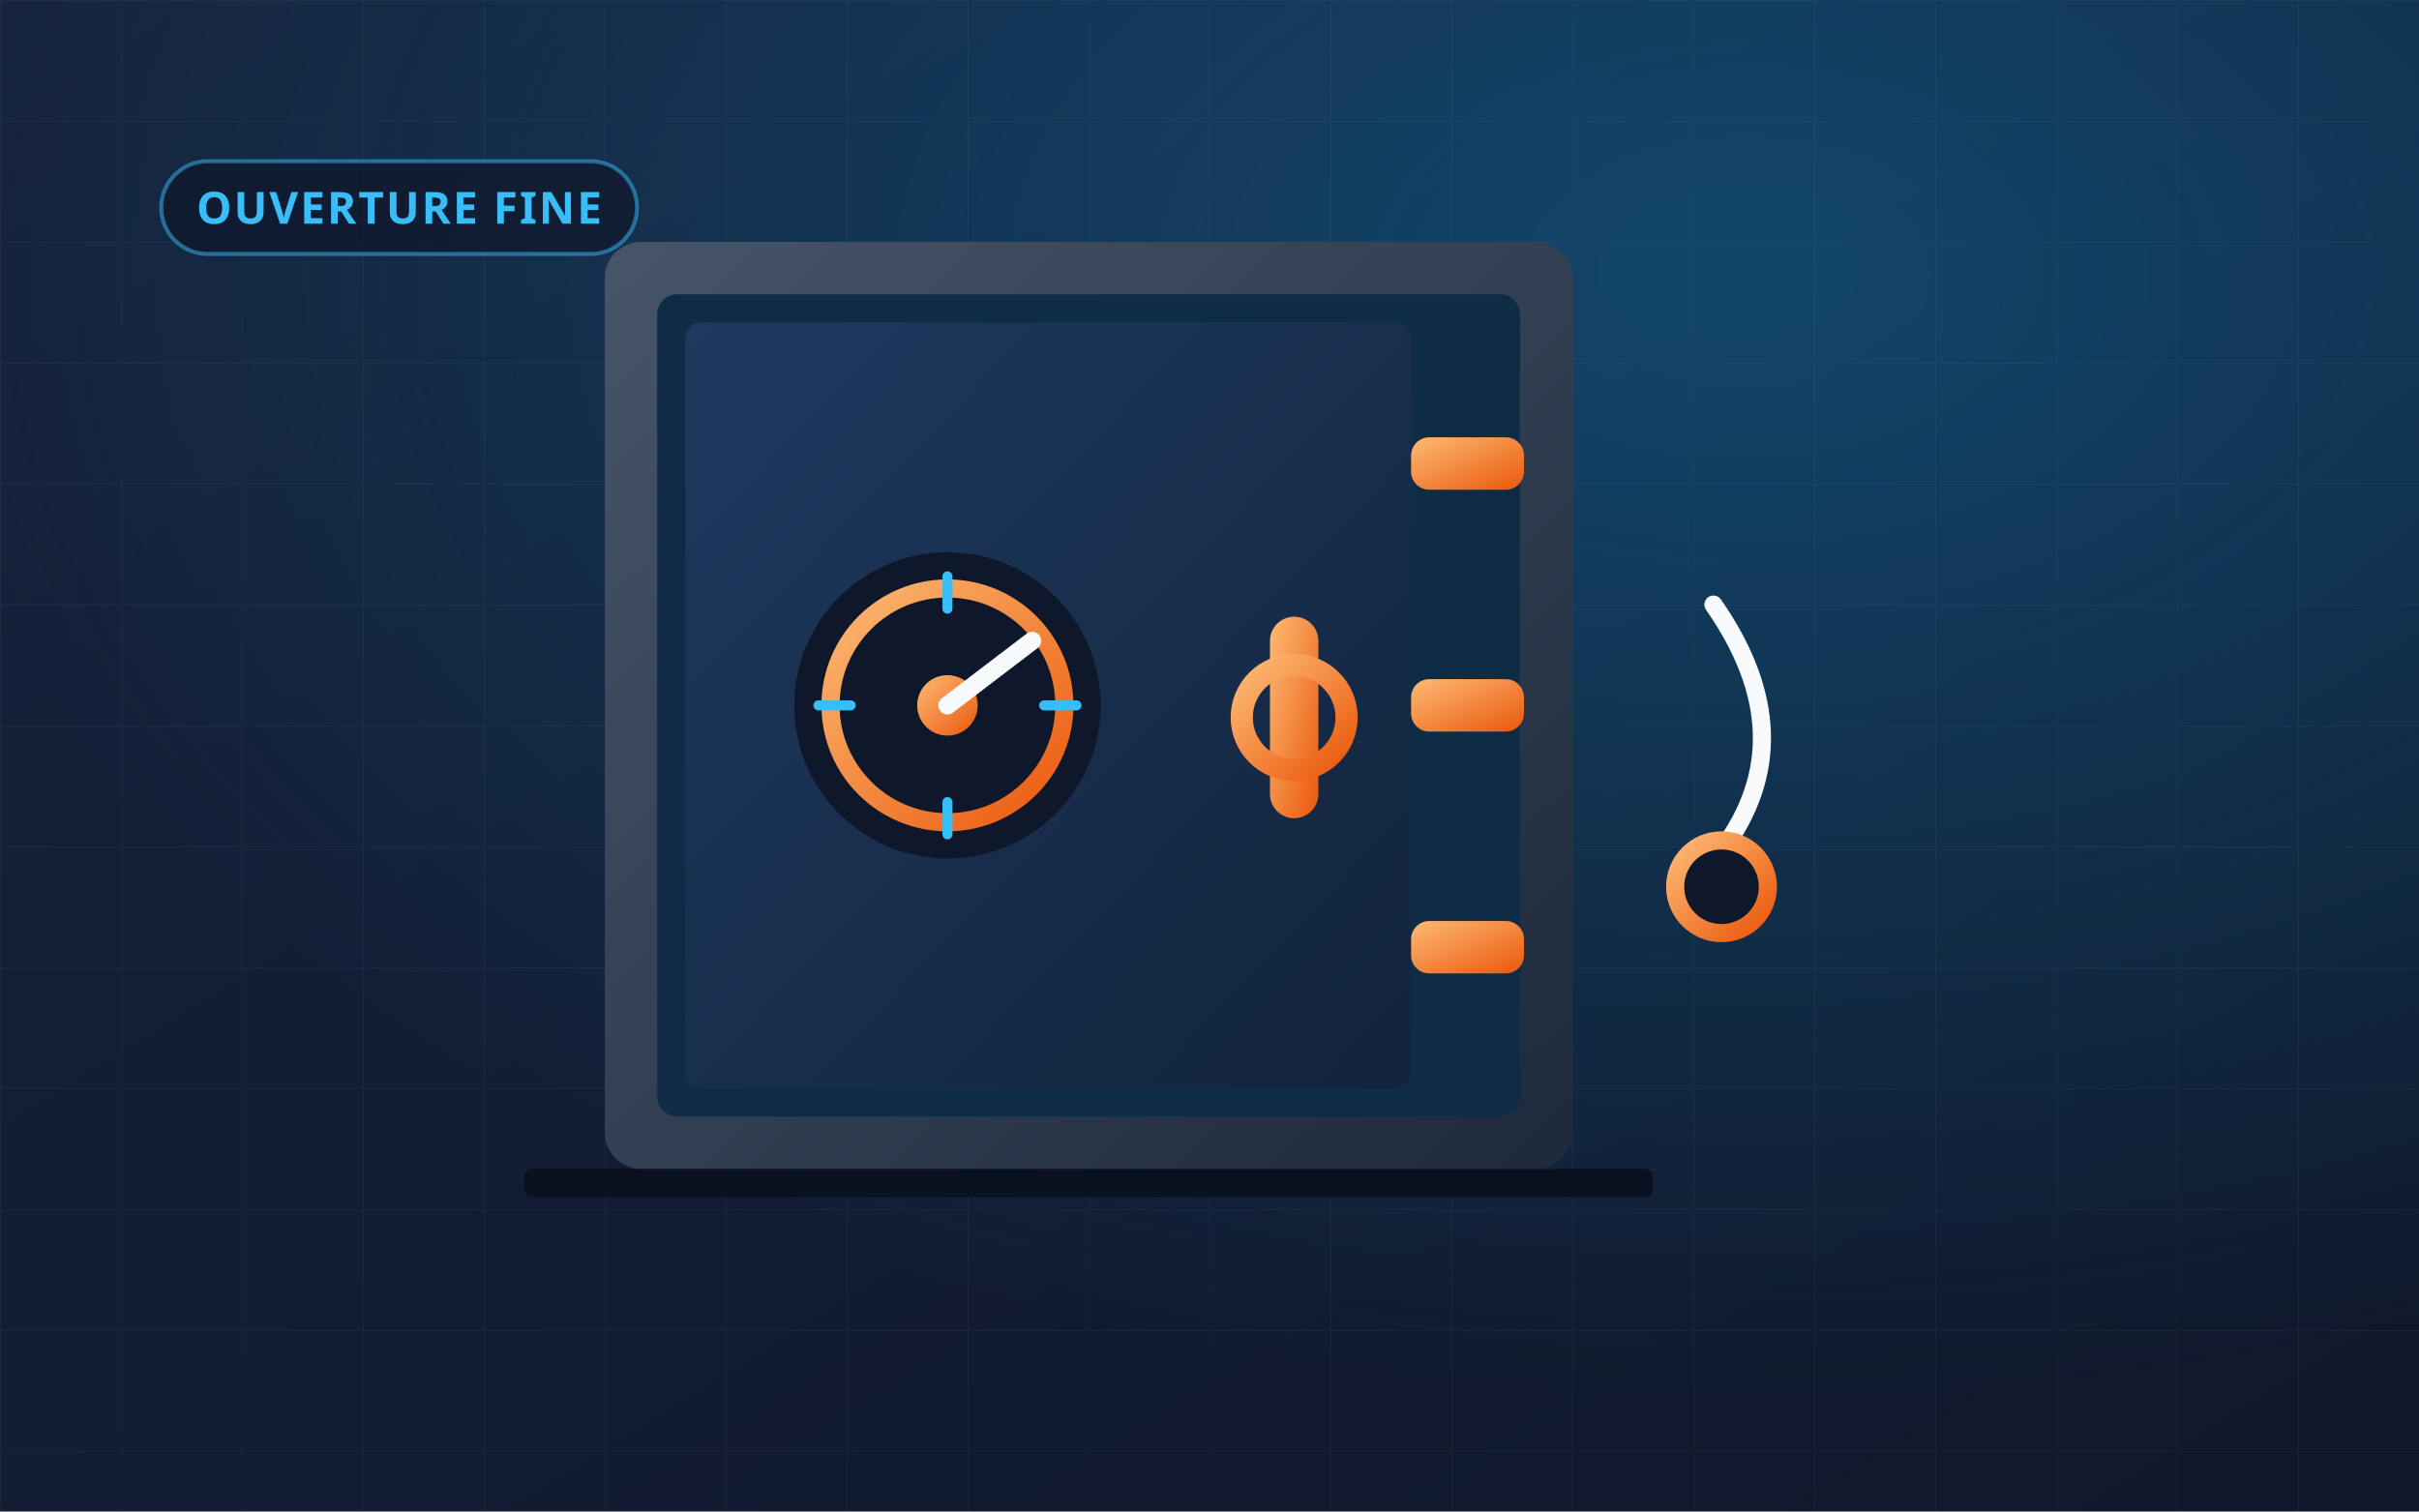
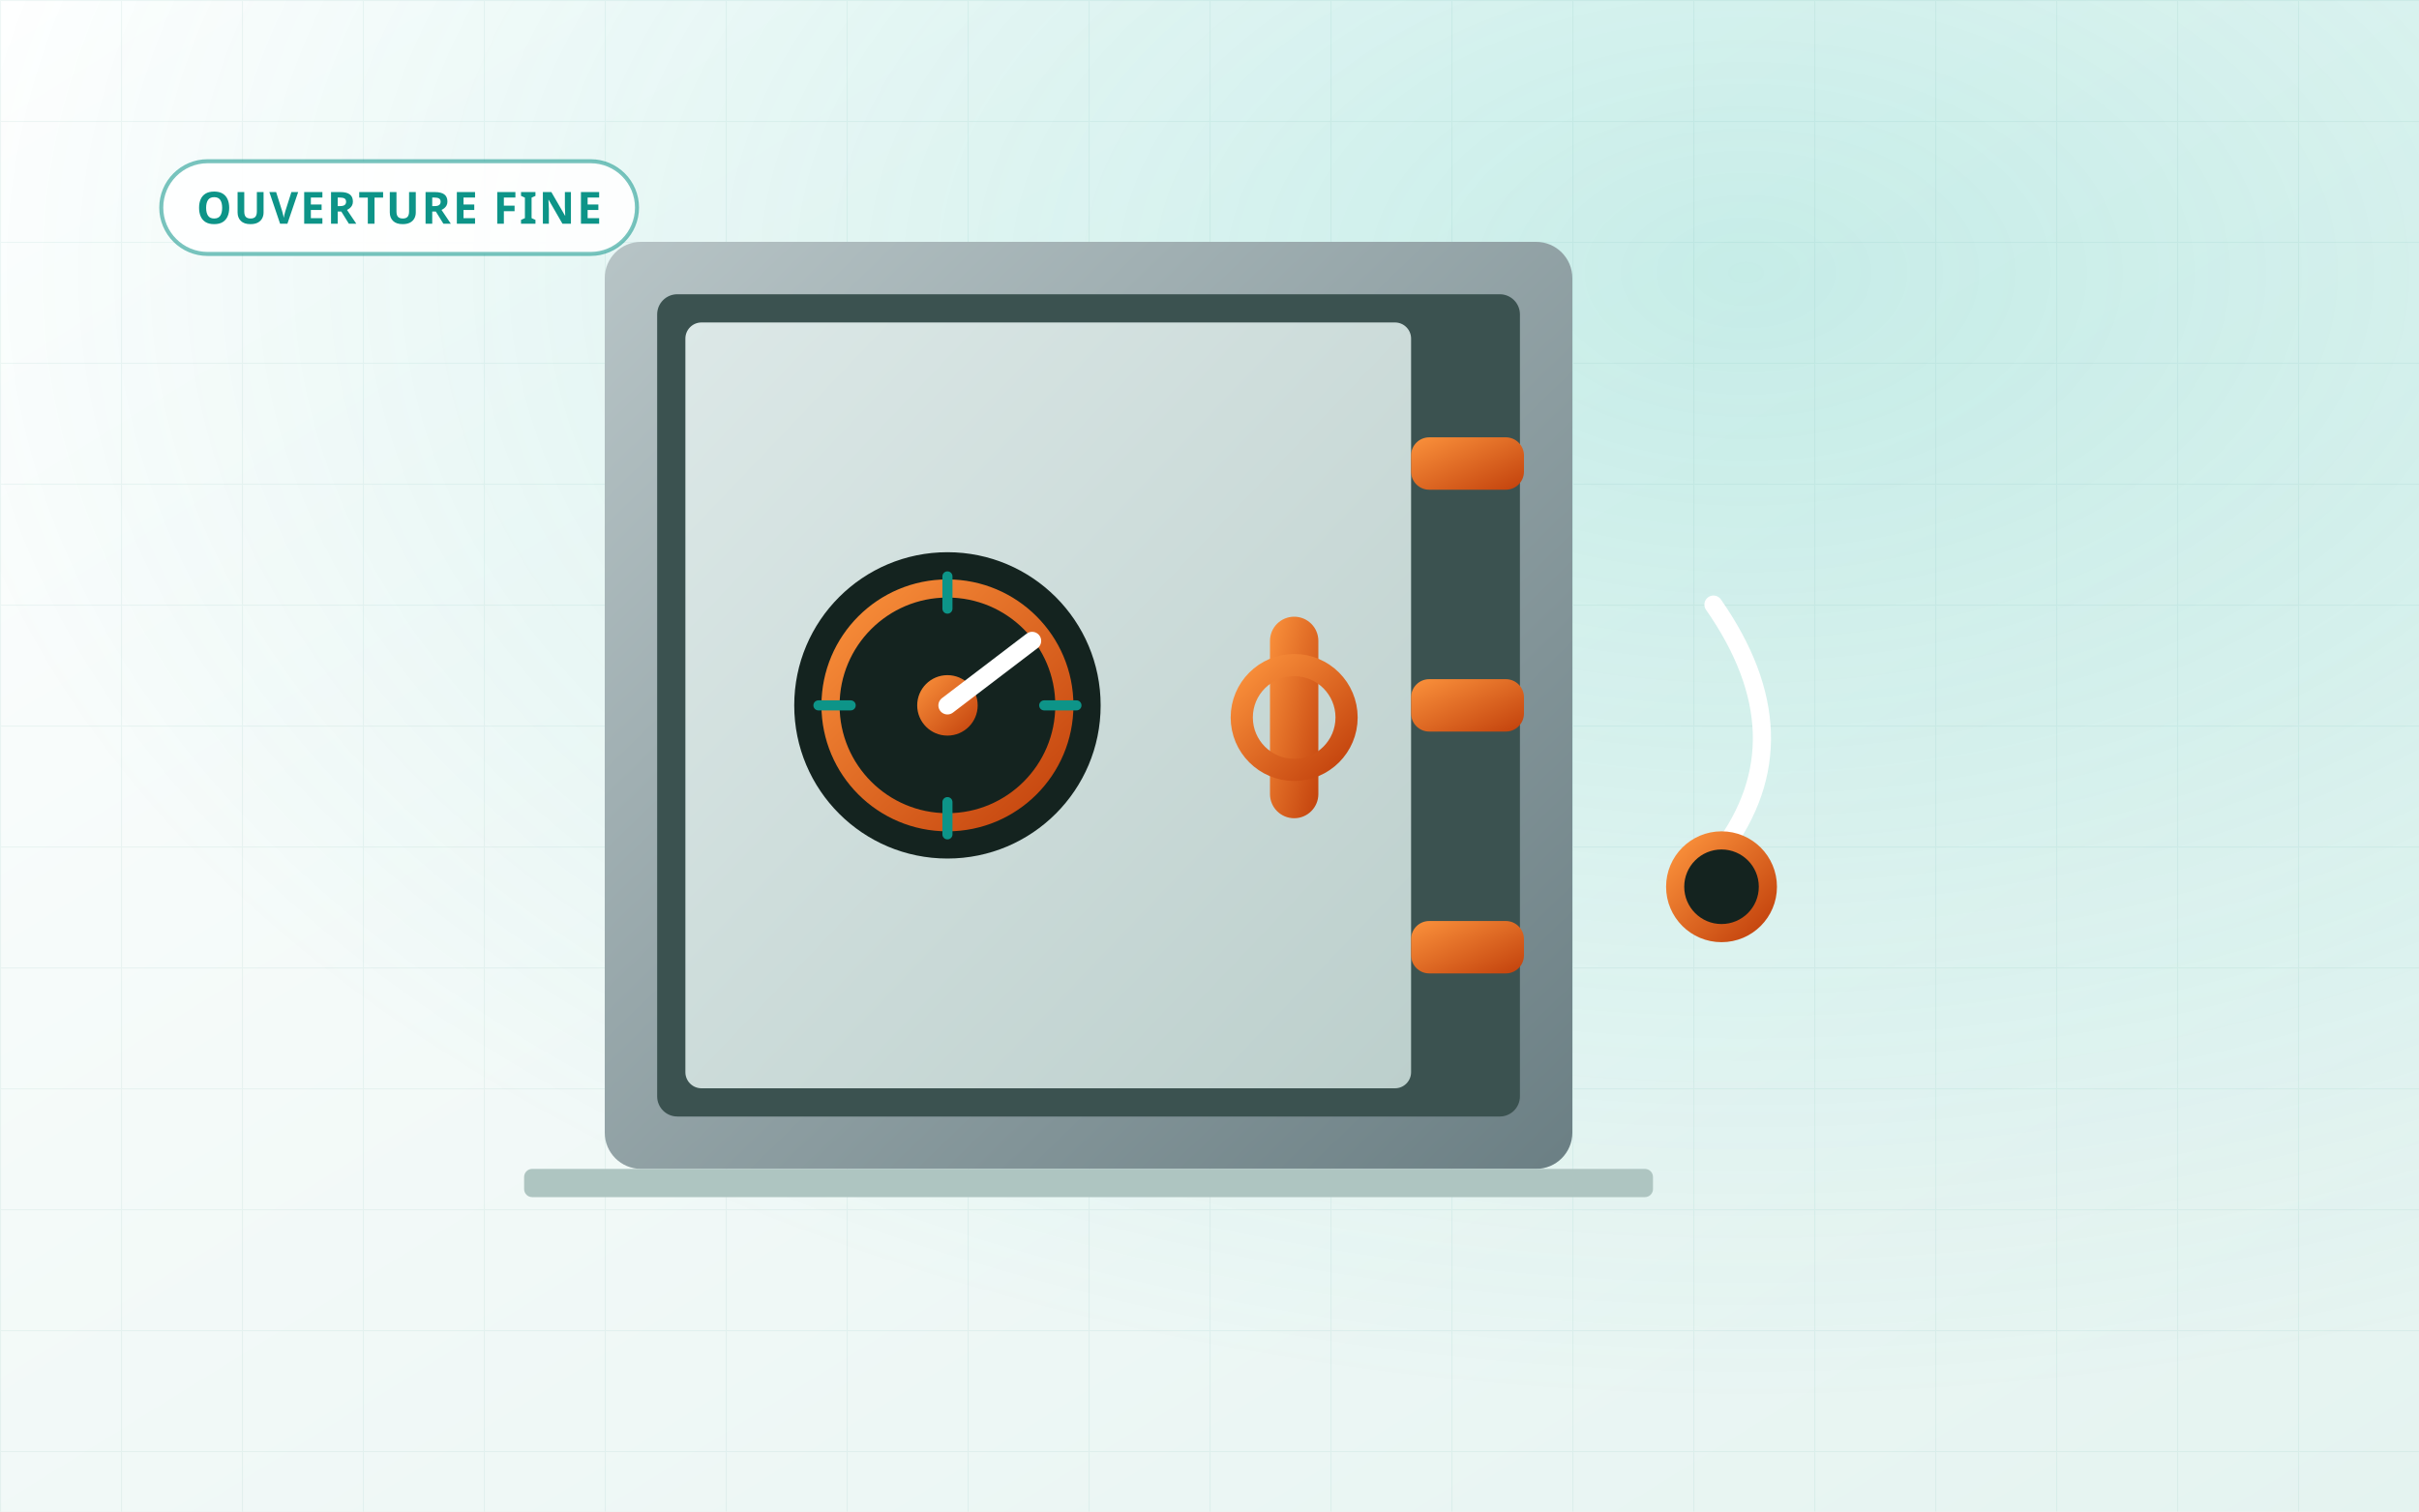
<svg xmlns="http://www.w3.org/2000/svg" viewBox="0 0 1200 750" width="1200" height="750" role="img" aria-label="Ouverture d'un coffre-fort dont le mécanisme est bloqué">
  <defs>
    <linearGradient id="fond" x1="0" y1="0" x2="1" y2="1">
-       <stop offset="0" stop-color="#16233D" />
-       <stop offset="1" stop-color="#0F172A" />
+       <stop offset="0" stop-color="#FFFFFF" />
+       <stop offset="1" stop-color="#E4F3F0" />
    </linearGradient>
    <radialGradient id="halo" cx="0.72" cy="0.18" r="0.75">
-       <stop offset="0" stop-color="#0EA5E9" stop-opacity="0.30" />
-       <stop offset="1" stop-color="#0EA5E9" stop-opacity="0" />
+       <stop offset="0" stop-color="#14B8A6" stop-opacity="0.20" />
+       <stop offset="1" stop-color="#14B8A6" stop-opacity="0" />
    </radialGradient>
    <linearGradient id="acier" x1="0" y1="0" x2="1" y2="1">
-       <stop offset="0" stop-color="#475569" />
-       <stop offset="1" stop-color="#1E293B" />
+       <stop offset="0" stop-color="#B7C4C6" />
+       <stop offset="1" stop-color="#6B7F84" />
    </linearGradient>
    <linearGradient id="cuivre" x1="0" y1="0" x2="1" y2="1">
-       <stop offset="0" stop-color="#FDBA74" />
-       <stop offset="1" stop-color="#EA580C" />
+       <stop offset="0" stop-color="#FB923C" />
+       <stop offset="1" stop-color="#C2410C" />
    </linearGradient>
    <linearGradient id="porte" x1="0" y1="0" x2="1" y2="1">
-       <stop offset="0" stop-color="#1E3A5F" />
-       <stop offset="1" stop-color="#12233C" />
+       <stop offset="0" stop-color="#DCE8E7" />
+       <stop offset="1" stop-color="#BCCFCC" />
    </linearGradient>
    <pattern id="grille" width="60" height="60" patternUnits="userSpaceOnUse">
-       <path d="M60 0H0V60" fill="none" stroke="#ffffff" stroke-opacity="0.04" stroke-width="1" />
+       <path d="M60 0H0V60" fill="none" stroke="#0F766E" stroke-opacity="0.06" stroke-width="1" />
    </pattern>
  </defs>
  <rect width="1200" height="750" fill="url(#fond)" />
  <rect width="1200" height="750" fill="url(#grille)" />
  <rect width="1200" height="750" fill="url(#halo)" />
  <rect x="300" y="120" width="480" height="460" rx="18" fill="url(#acier)" />
-   <rect x="326" y="146" width="428" height="408" rx="10" fill="#0F2C47" />
+   <rect x="326" y="146" width="428" height="408" rx="10" fill="#3B5250" />
  <rect x="340" y="160" width="360" height="380" rx="8" fill="url(#porte)" />
-   <circle cx="470" cy="350" r="76" fill="#0F172A" />
+   <circle cx="470" cy="350" r="76" fill="#14231F" />
  <circle cx="470" cy="350" r="58" fill="none" stroke="url(#cuivre)" stroke-width="9" />
-   <g stroke="#38BDF8" stroke-width="5" stroke-linecap="round">
+   <g stroke="#0D9488" stroke-width="5" stroke-linecap="round">
    <path d="M470 286v16M470 398v16M406 350h16M518 350h16" />
  </g>
  <circle cx="470" cy="350" r="15" fill="url(#cuivre)" />
-   <path d="M470 350 l42 -32" stroke="#F8FAFC" stroke-width="9" stroke-linecap="round" />
+   <path d="M470 350 l42 -32" stroke="#FFFFFF" stroke-width="9" stroke-linecap="round" />
  <rect x="630" y="306" width="24" height="100" rx="12" fill="url(#cuivre)" />
  <circle cx="642" cy="356" r="26" fill="none" stroke="url(#cuivre)" stroke-width="11" />
  <rect x="700" y="217" width="56" height="26" rx="9" fill="url(#cuivre)" />
  <rect x="700" y="337" width="56" height="26" rx="9" fill="url(#cuivre)" />
  <rect x="700" y="457" width="56" height="26" rx="9" fill="url(#cuivre)" />
-   <g transform="translate(850 300)" fill="none" stroke="#F8FAFC" stroke-width="9" stroke-linecap="round">
+   <g transform="translate(850 300)" fill="none" stroke="#FFFFFF" stroke-width="9" stroke-linecap="round">
    <path d="M0 0 q46 66 4 122" />
-     <circle cx="4" cy="140" r="23" fill="#0F172A" stroke="url(#cuivre)" />
+     <circle cx="4" cy="140" r="23" fill="#14231F" stroke="url(#cuivre)" />
  </g>
  <g transform="translate(80 80)">
-     <rect x="0" y="0" width="236" height="46" rx="23" fill="#0F172A" fill-opacity="0.72" stroke="#38BDF8" stroke-opacity="0.5" stroke-width="2" />
-     <text x="118" y="31" text-anchor="middle" fill="#38BDF8" font-family="system-ui,sans-serif" font-size="22" font-weight="700" letter-spacing="1">OUVERTURE FINE</text>
+     <rect x="0" y="0" width="236" height="46" rx="23" fill="#FFFFFF" fill-opacity="0.92" stroke="#0D9488" stroke-opacity="0.55" stroke-width="2" />
+     <text x="118" y="31" text-anchor="middle" fill="#0D9488" font-family="system-ui,sans-serif" font-size="22" font-weight="700" letter-spacing="1">OUVERTURE FINE</text>
  </g>
-   <rect x="260" y="580" width="560" height="14" rx="4" fill="#0A1120" />
+   <rect x="260" y="580" width="560" height="14" rx="4" fill="#AEC5C1" />
</svg>
